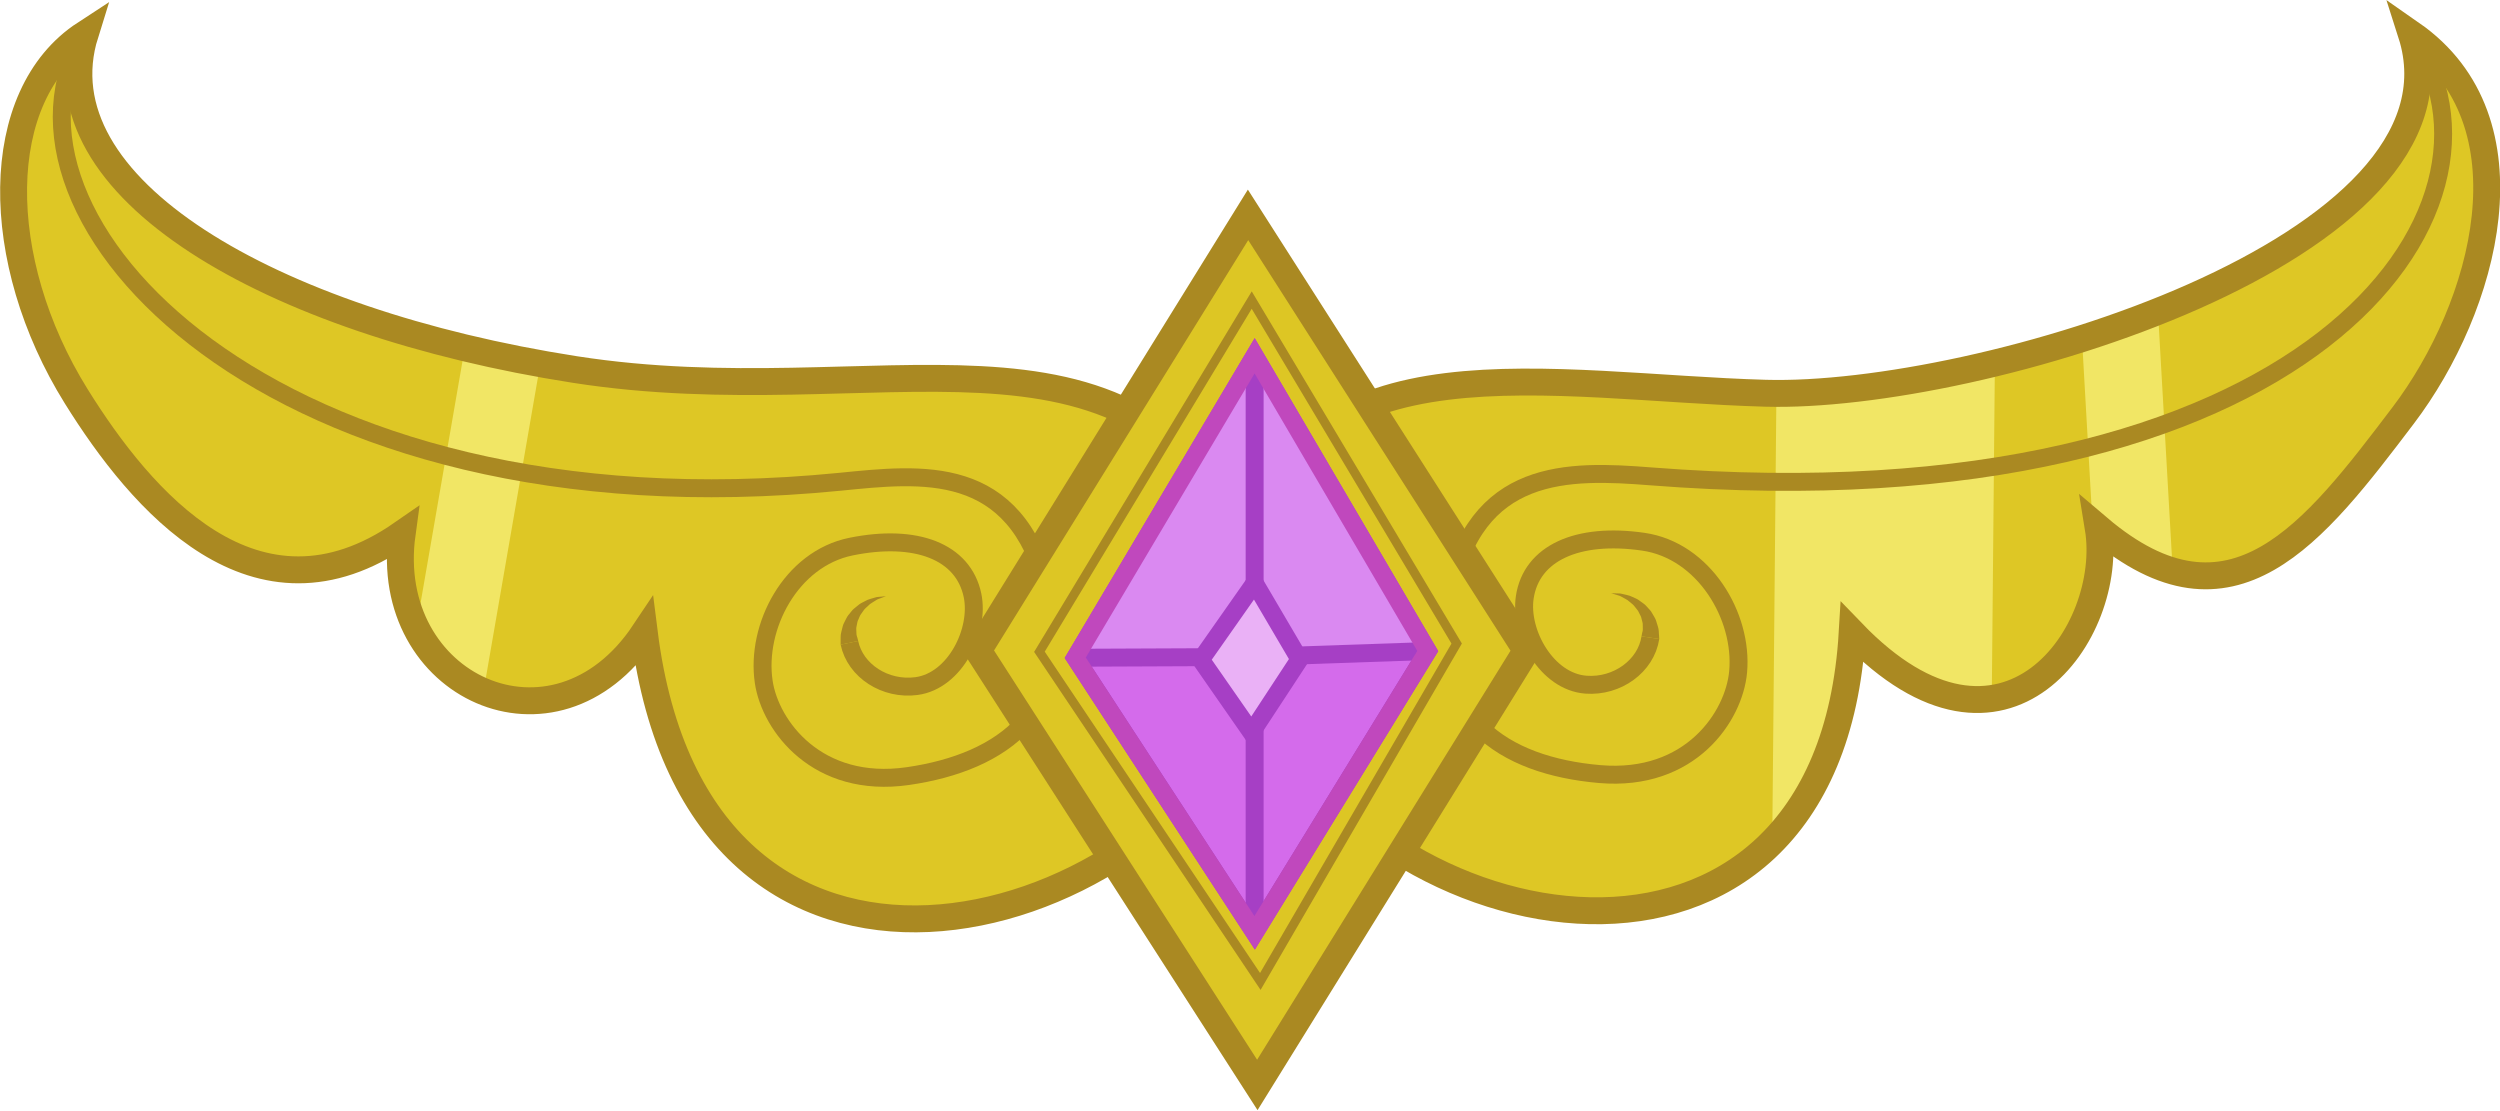
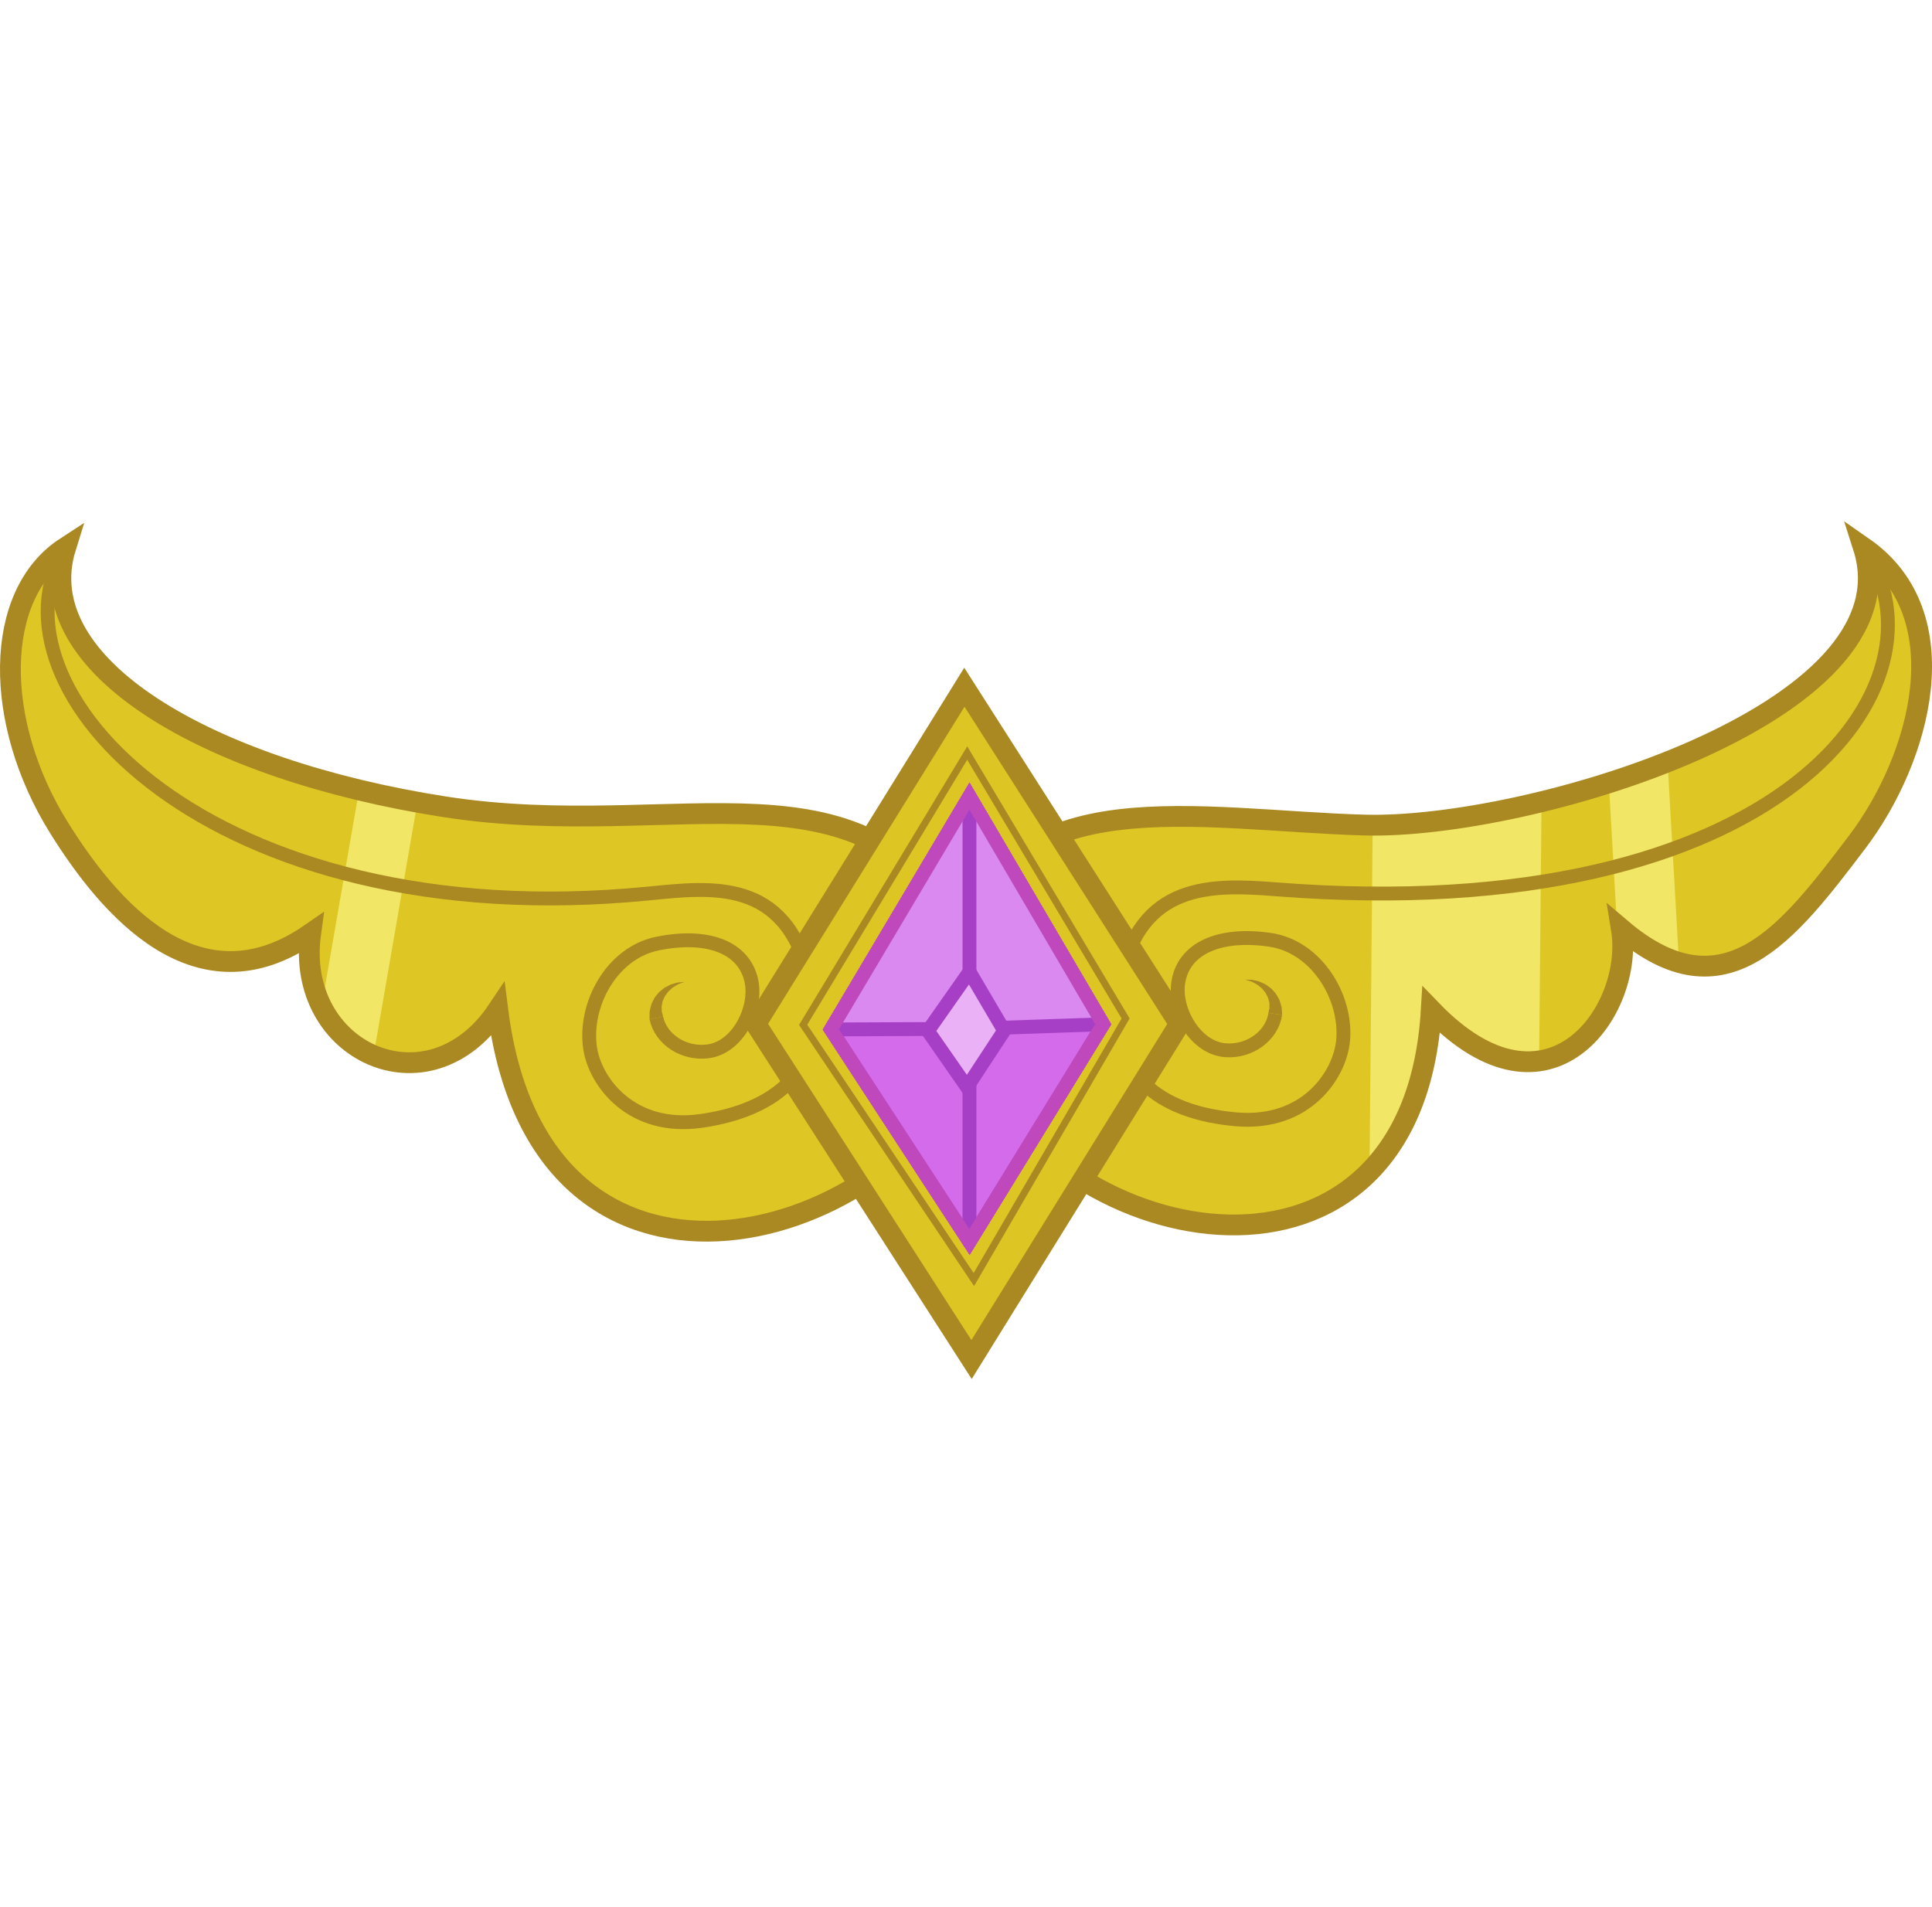
- <svg xmlns="http://www.w3.org/2000/svg" xmlns:xlink="http://www.w3.org/1999/xlink" width="278.713" height="123.781" id="svg3920" version="1.1">
+ <svg xmlns="http://www.w3.org/2000/svg" xmlns:xlink="http://www.w3.org/1999/xlink" width="278.717" height="275.127" id="svg3920" version="1.1">
  <defs id="defs3922">
    <clipPath id="SVGID_2_">
      <use height="1052.362" width="744.094" y="0" x="0" style="overflow:visible" xlink:href="#SVGID_1_" overflow="visible" id="use14" />
    </clipPath>
  </defs>
-   <g id="layer1" transform="translate(-466.3414,-455.7147)">
+   <g id="layer1" transform="translate(-466.3555,-380.513)">
    <g transform="translate(-82.24875,222.496)" id="g3">
      <g id="BAND">
        <g id="outlines_1_">
          <path style="fill:#dec725" d="m 558.083,236.987 c -5.334,17.072 20.545,32.119 54.605,37.429 34.06,5.31 61.449,-8.867 75.424,19.624 5.351,-23.991 33.637,-17.648 57.305,-16.98 23.666,0.666 79.667,-16.098 72.001,-40.072 13.998,9.738 8.253,30.471 -0.913,42.553 -9.936,13.097 -19.088,25.185 -33.993,12.521 1.905,11.663 -10.427,29.33 -27.429,11.68 -2.666,44.984 -53.333,35.318 -65.998,7.15 -13.002,27.834 -62.668,40.501 -68.668,-7.15 -10,14.984 -29.334,5.984 -26.998,-11.017 -16.336,11.335 -29.09,-3.688 -36.336,-15.332 -9.395,-15.099 -9.539,-33.536 1,-40.406 z" id="path7" />
          <g id="REFL_1_">
            <defs id="defs10">
              <path id="SVGID_1_" d="m 558.083,236.987 c -5.334,17.072 20.545,32.119 54.605,37.429 34.06,5.31 73.183,19.712 75.774,32.045 1.329,-10.669 33.286,-30.069 56.954,-29.401 23.666,0.666 79.667,-16.098 72.001,-40.072 13.998,9.738 8.253,30.471 -0.913,42.553 -9.936,13.097 -19.088,25.185 -33.993,12.521 1.905,11.663 -10.427,29.33 -27.429,11.68 -2.666,44.984 -53.333,35.318 -65.998,7.15 -13.002,27.834 -62.668,40.501 -68.668,-7.15 -10,14.984 -29.334,5.984 -26.998,-11.017 -16.336,11.335 -29.09,-3.688 -36.336,-15.332 -9.394,-15.099 -9.538,-33.536 1.001,-40.406 z" />
            </defs>
            <clipPath id="clipPath3892">
              <use height="1052.362" width="744.094" y="0" x="0" style="overflow:visible" xlink:href="#SVGID_1_" overflow="visible" id="use3894" />
            </clipPath>
            <g clip-path="url(#SVGID_2_)" id="g16">
              <rect style="fill:#f1e665" x="746.38" y="271.217" transform="matrix(1,0.0093,-0.0093,1,2.8317,-7.0525)" width="24.323" height="58.505" id="rect18" />
              <rect style="fill:#f1e665" x="781.36" y="266.805" transform="matrix(0.9984,-0.0568,0.0568,0.9984,-14.7839,45.0915)" width="8.629" height="31.517" id="rect20" />
              <rect style="fill:#f1e665" x="597.259" y="270.734" transform="matrix(0.9853,0.1708,-0.1708,0.9853,58.4622,-98.4484)" width="8.596" height="39.819" id="rect22" />
            </g>
          </g>
          <g id="g24">
            <path style="fill:none;stroke:#aa8922;stroke-width:2;stroke-miterlimit:10" stroke-miterlimit="10" d="m 732.582,304.308 c -0.475,3.161 -3.69,5.506 -7.186,5.242 -4.359,-0.329 -7.412,-5.799 -6.816,-9.747 0.743,-4.938 5.891,-7.254 13.219,-6.19 6.765,0.981 11.132,8.301 10.566,14.514 -0.448,4.932 -5.282,12.266 -15.438,11.389 -10.645,-0.919 -19.29,-6.312 -16.714,-19.873 2.734,-14.392 13.291,-14.032 22.416,-13.317 73.271,5.738 98.426,-29.954 84.789,-49.337" id="path26" />
            <g id="g28">
              <path style="fill:#aa8922" d="m 728.215,299.352 c 0,0 0.117,0.004 0.321,0.011 0.104,0.004 0.228,0.008 0.37,0.012 0.143,0.014 0.304,-0.011 0.479,0.043 0.179,0.041 0.374,0.086 0.579,0.133 0.218,0.037 0.424,0.123 0.633,0.224 0.207,0.103 0.447,0.181 0.652,0.32 0.206,0.148 0.414,0.299 0.623,0.45 0.21,0.155 0.363,0.371 0.547,0.561 0.19,0.187 0.332,0.403 0.45,0.63 0.118,0.225 0.272,0.434 0.343,0.659 0.071,0.23 0.139,0.447 0.2,0.648 0.146,0.406 0.099,0.766 0.137,1.016 0.015,0.254 0.022,0.398 0.022,0.398 l -1.979,-0.297 c 0,0 0.018,-0.088 0.047,-0.24 0.01,-0.151 0.133,-0.383 0.1,-0.656 -0.002,-0.143 -0.005,-0.295 -0.008,-0.457 0.002,-0.168 -0.074,-0.326 -0.107,-0.508 -0.035,-0.184 -0.09,-0.369 -0.193,-0.537 -0.098,-0.17 -0.163,-0.377 -0.293,-0.537 -0.131,-0.165 -0.264,-0.33 -0.393,-0.492 -0.137,-0.162 -0.314,-0.273 -0.468,-0.411 -0.156,-0.138 -0.313,-0.263 -0.483,-0.339 -0.168,-0.092 -0.327,-0.179 -0.475,-0.259 -0.144,-0.096 -0.313,-0.116 -0.444,-0.167 -0.136,-0.041 -0.255,-0.078 -0.353,-0.109 -0.195,-0.062 -0.307,-0.096 -0.307,-0.096 z" id="path30" />
            </g>
          </g>
          <g id="g32">
            <path style="fill:none;stroke:#aa8922;stroke-width:2;stroke-miterlimit:10" stroke-miterlimit="10" d="m 643.287,304.882 c 0.653,3.129 3.996,5.286 7.472,4.825 4.333,-0.576 7.07,-6.209 6.252,-10.118 -1.023,-4.888 -6.294,-6.908 -13.55,-5.43 -6.698,1.364 -10.643,8.92 -9.725,15.09 0.729,4.898 5.969,11.946 16.06,10.494 10.575,-1.523 18.9,-7.398 15.56,-20.791 -3.548,-14.213 -14.028,-12.926 -23.137,-12.022 -63.414,6.286 -96.651,-29.816 -84.136,-49.942" id="path34" />
            <g id="g36">
              <path style="fill:#aa8922" d="m 647.365,299.686 c 0,0 -0.109,0.041 -0.302,0.112 -0.096,0.036 -0.212,0.08 -0.346,0.13 -0.129,0.058 -0.296,0.087 -0.435,0.191 -0.143,0.088 -0.296,0.184 -0.459,0.285 -0.165,0.085 -0.315,0.219 -0.463,0.365 -0.145,0.147 -0.316,0.269 -0.443,0.438 -0.12,0.169 -0.243,0.342 -0.365,0.514 -0.12,0.168 -0.173,0.377 -0.261,0.553 -0.095,0.174 -0.138,0.363 -0.162,0.548 -0.024,0.183 -0.091,0.345 -0.08,0.512 0.007,0.162 0.014,0.315 0.02,0.457 -0.018,0.275 0.119,0.499 0.137,0.65 0.038,0.15 0.06,0.236 0.06,0.236 l -1.957,0.41 c 0,0 -10e-4,-0.146 -10e-4,-0.398 0.024,-0.253 -0.043,-0.608 0.078,-1.023 0.051,-0.204 0.105,-0.425 0.163,-0.658 0.059,-0.229 0.2,-0.447 0.305,-0.678 0.106,-0.232 0.234,-0.458 0.414,-0.655 0.173,-0.198 0.313,-0.423 0.515,-0.59 0.199,-0.163 0.398,-0.325 0.596,-0.485 0.198,-0.15 0.433,-0.242 0.634,-0.356 0.203,-0.113 0.403,-0.21 0.618,-0.259 0.203,-0.06 0.395,-0.114 0.571,-0.166 0.171,-0.063 0.334,-0.048 0.476,-0.069 0.142,-0.014 0.266,-0.024 0.368,-0.033 0.203,-0.021 0.319,-0.031 0.319,-0.031 z" id="path38" />
            </g>
          </g>
          <path style="fill:none;stroke:#aa8922;stroke-width:3;stroke-miterlimit:10" stroke-miterlimit="10" d="m 558.083,236.987 c -5.334,17.072 20.545,32.119 54.605,37.429 34.06,5.31 61.449,-8.867 75.424,19.624 5.351,-23.991 33.637,-17.648 57.305,-16.98 23.666,0.666 79.667,-16.098 72.001,-40.072 13.998,9.738 8.253,30.471 -0.913,42.553 -9.936,13.097 -19.088,25.185 -33.993,12.521 1.905,11.663 -10.427,29.33 -27.429,11.68 -2.666,44.984 -53.333,35.318 -65.998,7.15 -13.002,27.834 -62.668,40.501 -68.668,-7.15 -10,14.984 -29.334,5.984 -26.998,-11.017 -16.336,11.335 -29.09,-3.688 -36.336,-15.332 -9.395,-15.099 -9.539,-33.536 1,-40.406 z" id="path40" />
        </g>
      </g>
      <g id="inset_diamond">
        <g id="gold_frame">
          <polygon style="fill:#ddc624;stroke:#aa8922;stroke-width:3;stroke-miterlimit:10" stroke-miterlimit="10" points="687.729,257.174 657.638,305.752 688.763,354.174 718.763,305.752 " id="polygon44" />
          <polygon style="fill:none;stroke:#aa8922;stroke-miterlimit:10" stroke-miterlimit="10" points="688.138,266.674 664.471,305.883 689.097,342.637 710.988,304.965 " id="polygon46" />
        </g>
        <g id="diamond">
          <polygon style="fill:#d46beb;stroke:#a63fc5;stroke-width:2;stroke-miterlimit:10" stroke-miterlimit="10" points="688.463,272.882 668.463,306.549 688.463,337.216 707.763,305.799 " id="polygon49" />
          <polyline style="fill:#da89f1" points="668.463,306.549 688.463,272.882 707.763,305.799 688.463,306.461 668.463,306.549    " id="polyline51" />
          <polyline style="fill:#da89f1;stroke:#a63fc5;stroke-width:2;stroke-miterlimit:10" stroke-miterlimit="10" points="707.763,305.799 688.463,306.461      668.463,306.549    " id="polyline53" />
          <line style="fill:none;stroke:#a63fc5;stroke-width:2;stroke-miterlimit:10" stroke-miterlimit="10" x1="688.463" y1="337.216" x2="688.463" y2="272.882" id="line55" />
          <polygon style="fill:#eab1f6;stroke:#a63fc5;stroke-width:2;stroke-miterlimit:10" stroke-miterlimit="10" points="688.463,298.216 693.463,306.722 688.112,314.882 682.463,306.764 " id="polygon57" />
          <polygon style="fill:none;stroke:#c048bd;stroke-width:2;stroke-miterlimit:10" stroke-miterlimit="10" points="688.463,272.882 668.463,306.549 688.463,337.216 707.763,305.799 " id="polygon59" />
        </g>
      </g>
    </g>
  </g>
</svg>
